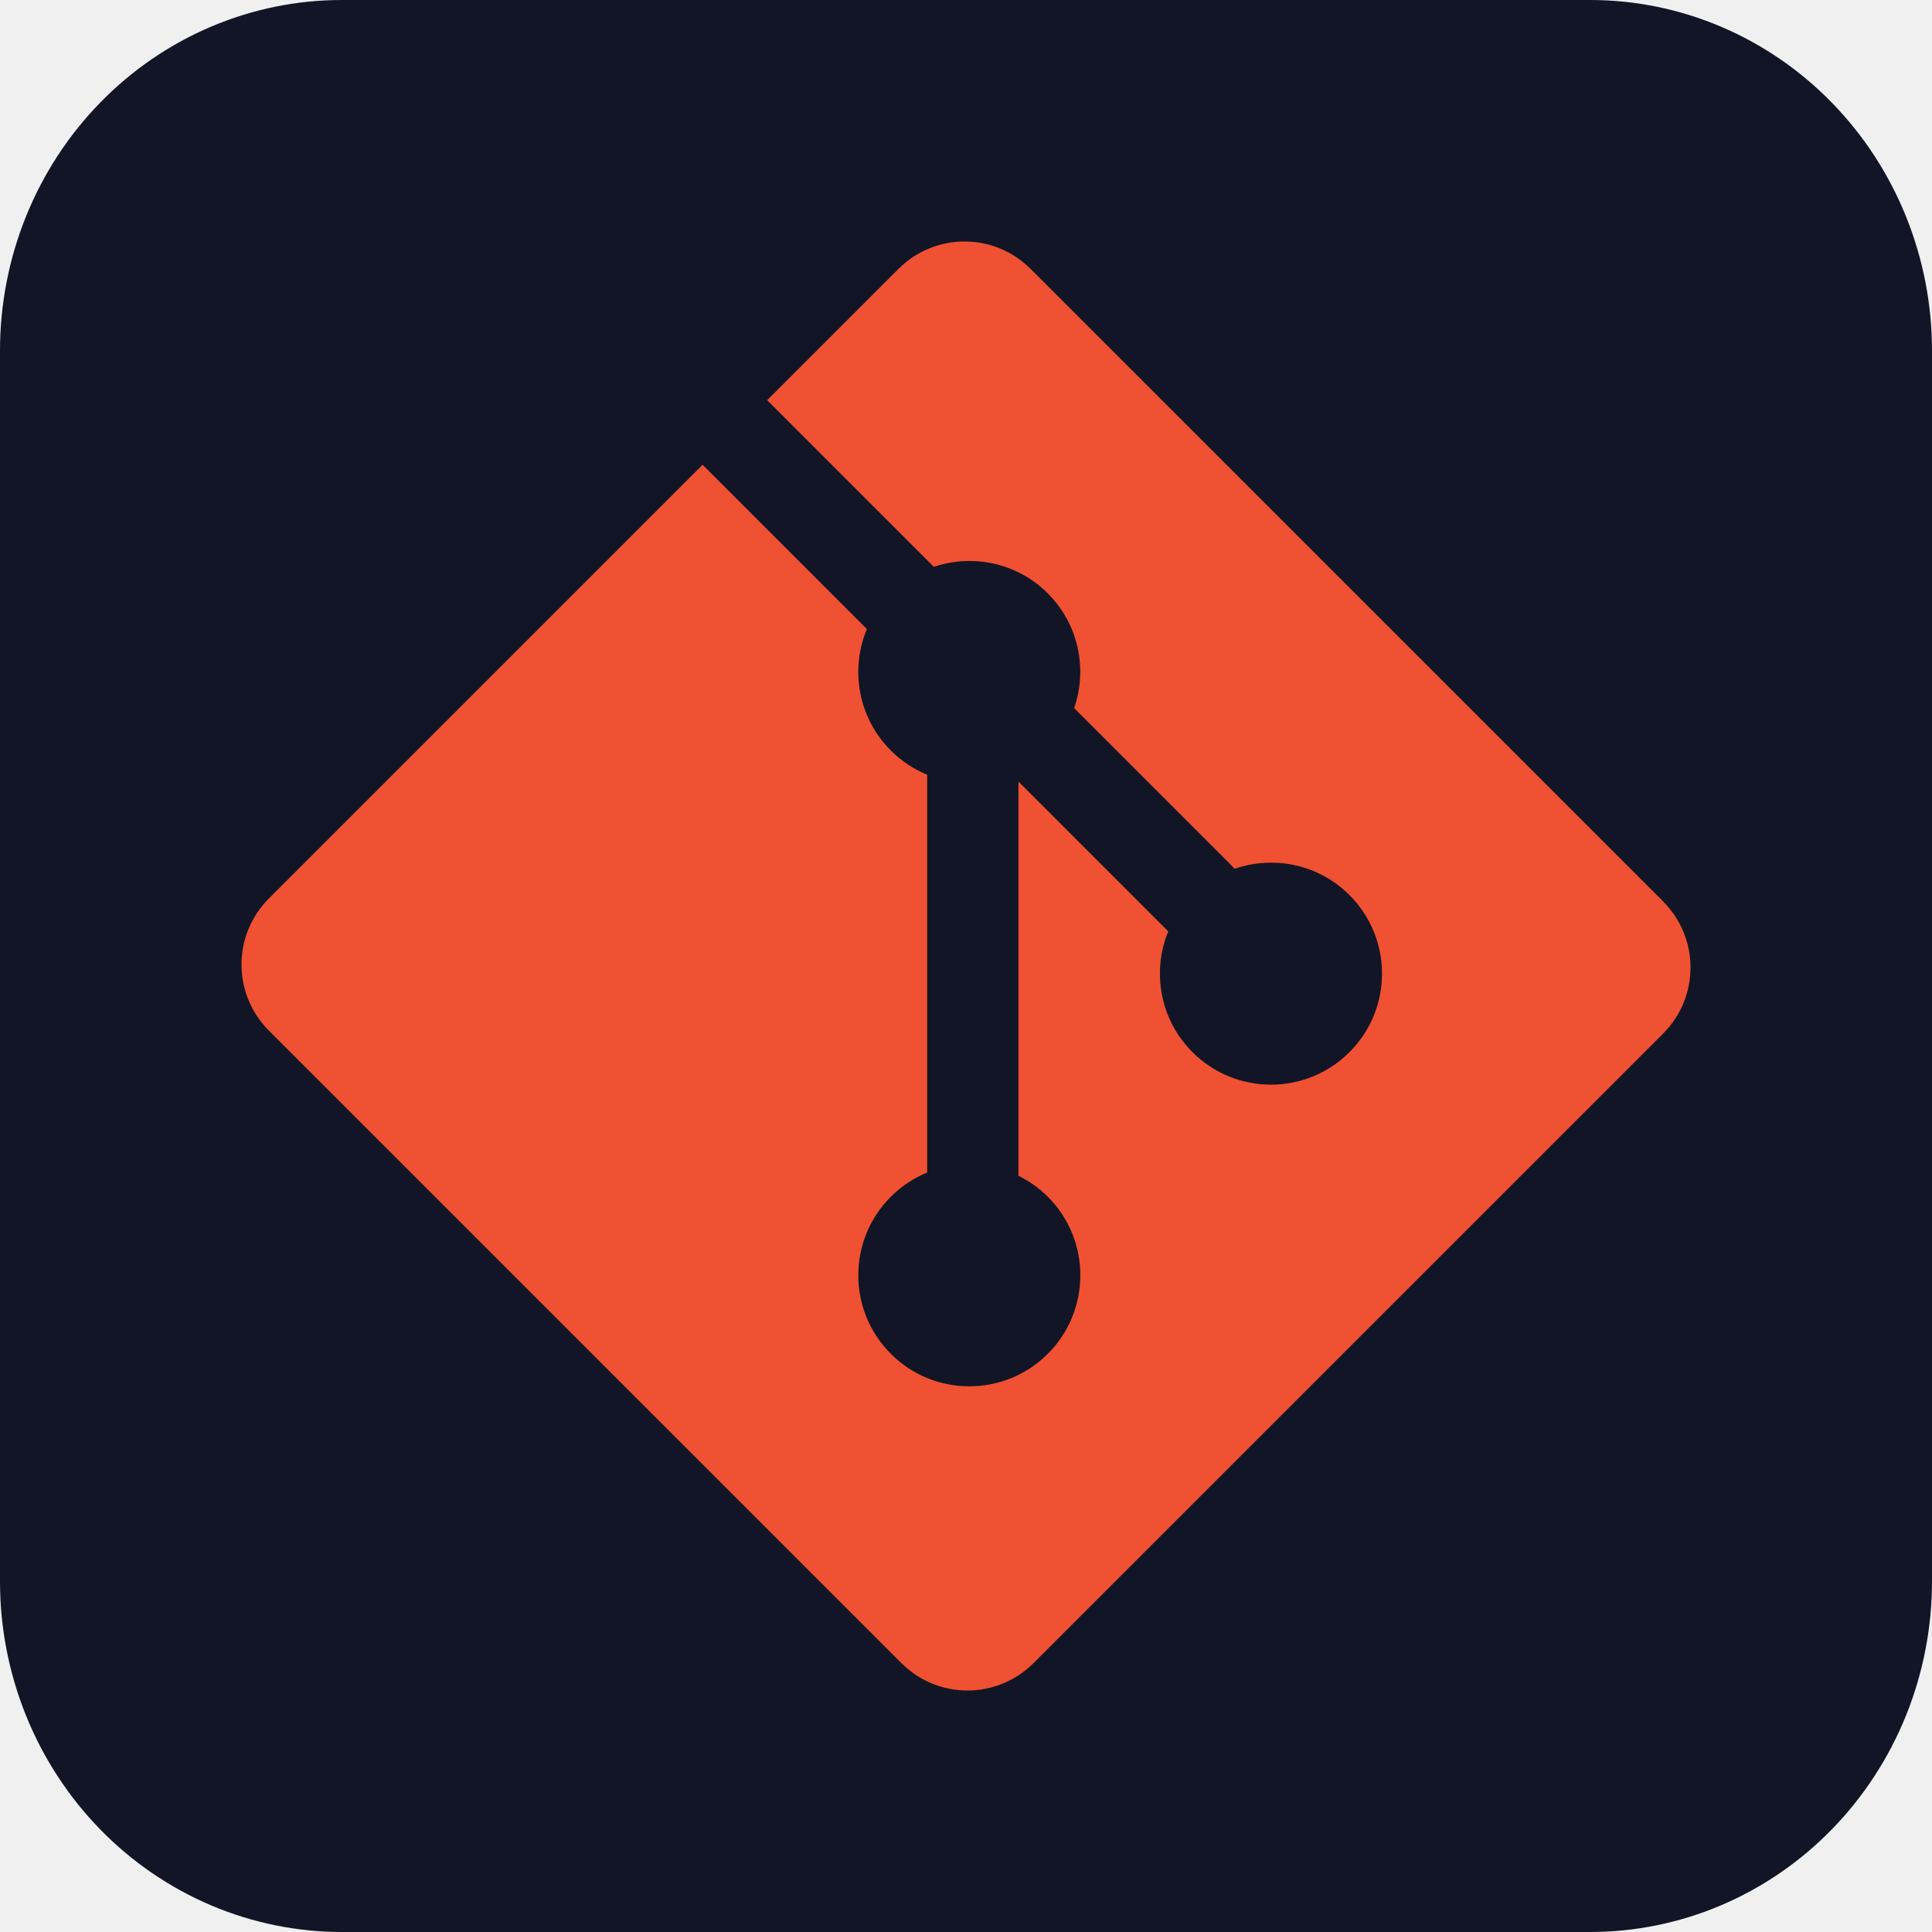
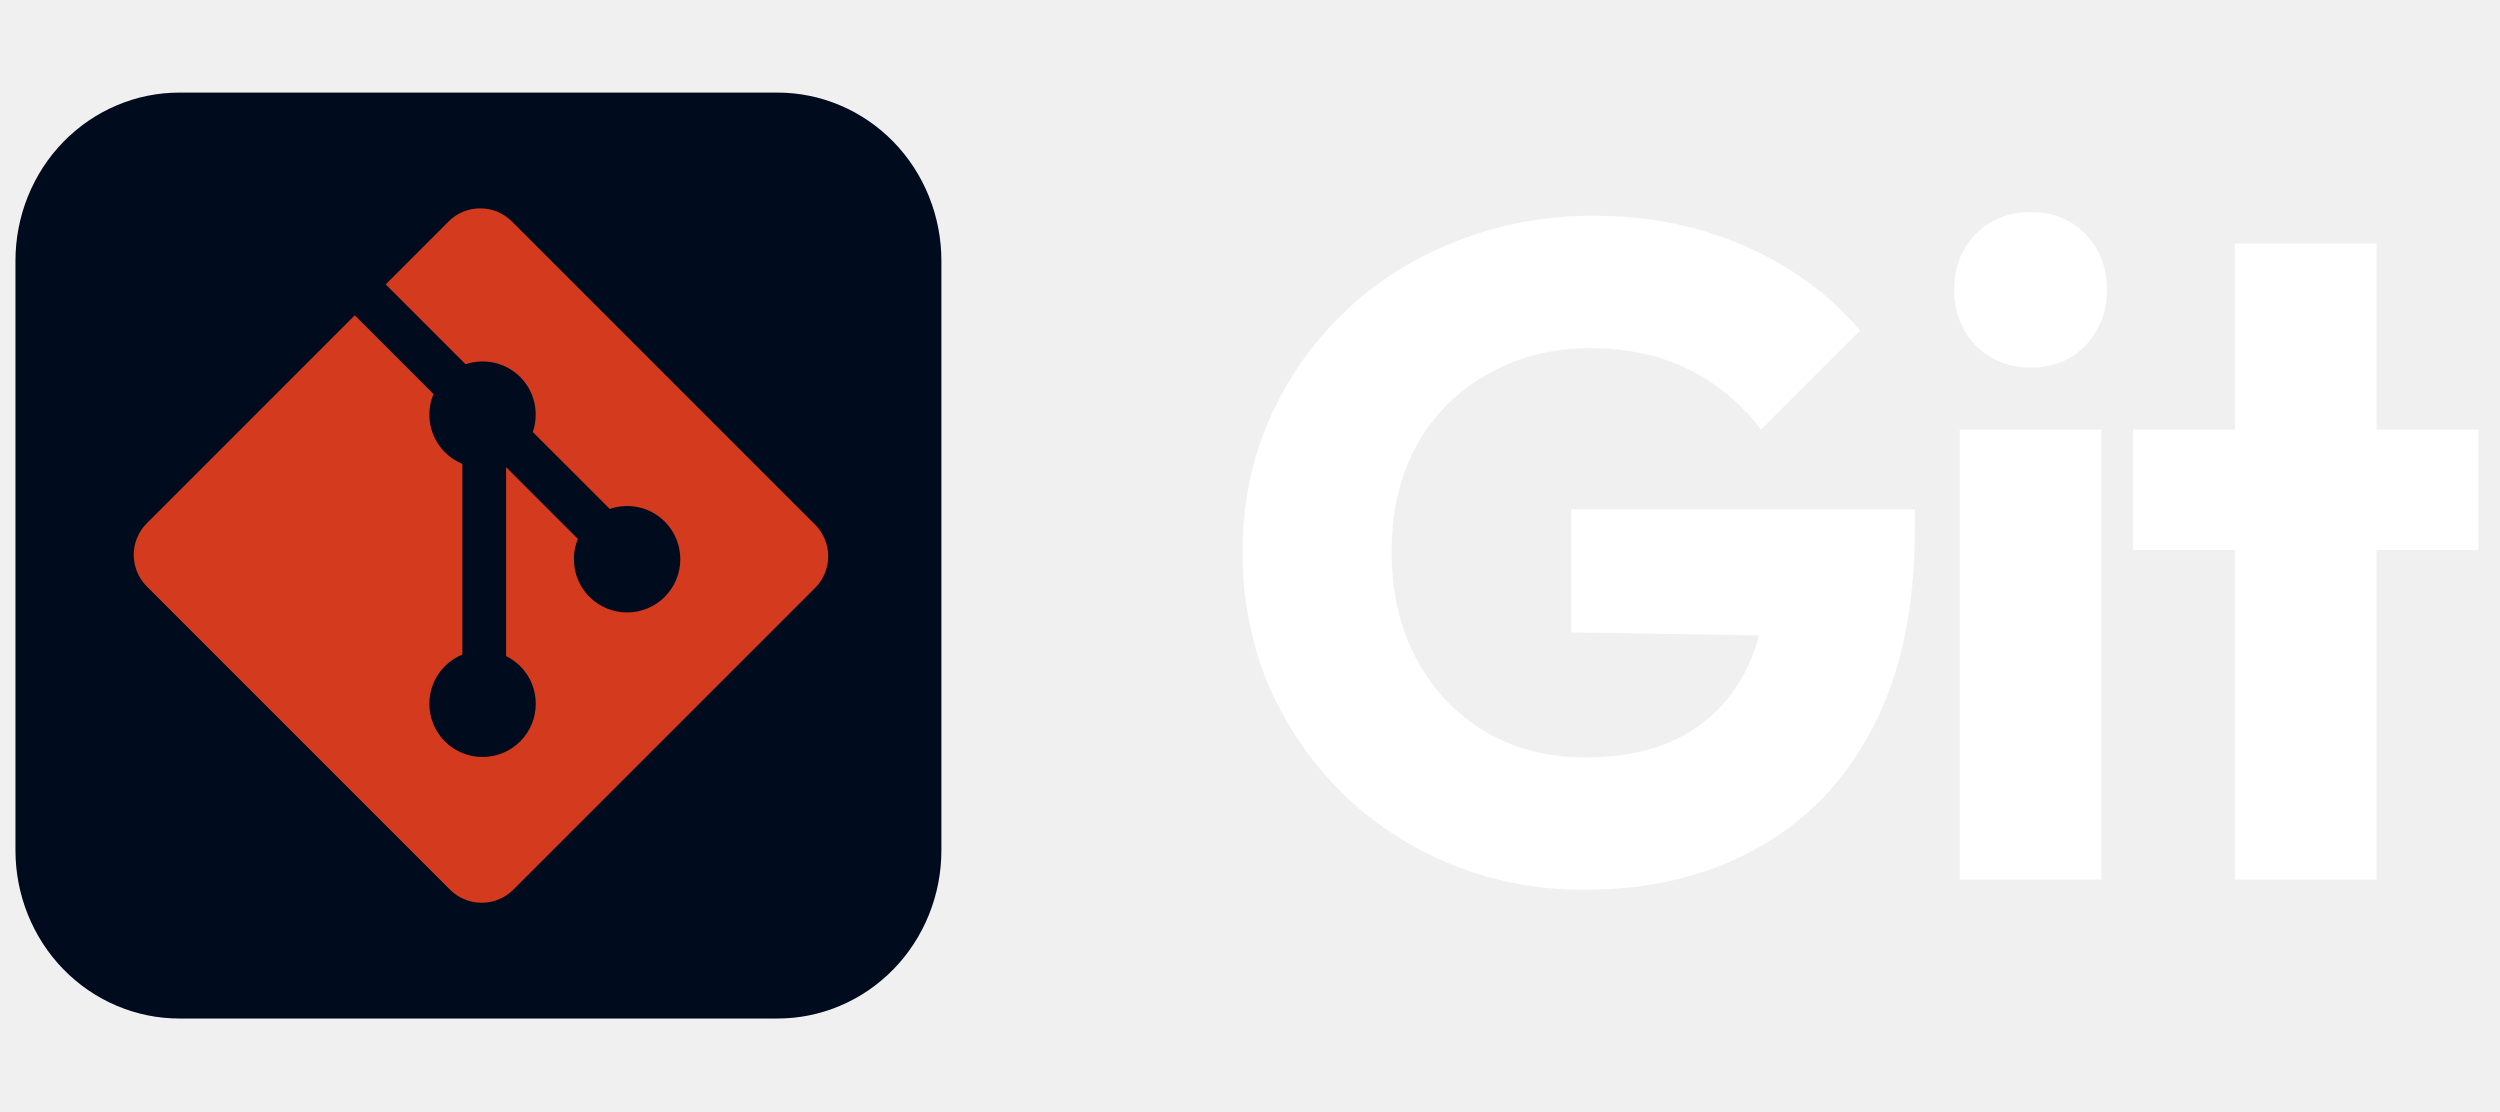
- <svg xmlns="http://www.w3.org/2000/svg" width="200" height="200" viewBox="0 0 200 200" fill="none">
-   <path d="M35.417 1.61203e-05H164.583C169.236 -0.004 173.843 0.932 178.142 2.756C182.441 4.58 186.347 7.255 189.636 10.629C192.926 14.003 195.535 18.009 197.313 22.419C199.091 26.828 200.004 31.553 200 36.325V163.675C200.004 168.447 199.091 173.172 197.313 177.581C195.535 181.991 192.926 185.997 189.636 189.371C186.347 192.745 182.441 195.42 178.142 197.244C173.843 199.068 169.236 200.004 164.583 200H35.417C30.765 200.004 26.157 199.068 21.858 197.244C17.559 195.42 13.653 192.745 10.364 189.371C7.074 185.997 4.465 181.991 2.687 177.581C0.909 173.172 -0.004 168.447 1.57173e-05 163.675V36.325C-0.004 31.553 0.909 26.828 2.687 22.419C4.465 18.009 7.074 14.003 10.364 10.629C13.653 7.255 17.559 4.58 21.858 2.756C26.157 0.932 30.765 -0.004 35.417 1.61203e-05V1.61203e-05Z" fill="#121526" />
-   <path d="M172.172 93.319L106.677 27.829C102.908 24.057 96.791 24.057 93.018 27.829L79.418 41.43L96.669 58.681C100.679 57.327 105.276 58.235 108.471 61.431C111.683 64.647 112.584 69.283 111.196 73.307L127.822 89.934C131.845 88.548 136.486 89.443 139.698 92.661C144.188 97.15 144.188 104.425 139.698 108.915C135.207 113.407 127.932 113.407 123.439 108.915C120.062 105.536 119.227 100.575 120.937 96.415L105.431 80.908L105.43 121.713C106.525 122.255 107.558 122.978 108.47 123.887C112.959 128.376 112.959 135.649 108.47 140.145C103.98 144.634 96.702 144.634 92.217 140.145C87.727 135.649 87.727 128.376 92.217 123.887C93.326 122.779 94.61 121.941 95.98 121.379V80.195C94.609 79.635 93.327 78.803 92.216 77.686C88.815 74.288 87.996 69.296 89.74 65.12L72.734 48.111L27.83 93.016C24.057 96.791 24.057 102.909 27.83 106.681L93.321 172.171C97.092 175.943 103.207 175.943 106.982 172.171L172.171 106.99C175.943 103.216 175.943 97.097 172.171 93.325" fill="#F05133" />
+ <svg xmlns="http://www.w3.org/2000/svg" width="54" height="24" viewBox="0 0 54 24" fill="none">
+   <path d="M3.876 2H16.792C17.258 2 17.718 2.093 18.148 2.276C18.578 2.458 18.969 2.726 19.298 3.063C19.627 3.4 19.887 3.801 20.065 4.242C20.243 4.683 20.334 5.155 20.334 5.632V18.367C20.334 18.845 20.243 19.317 20.065 19.758C19.887 20.199 19.627 20.6 19.298 20.937C18.969 21.274 18.578 21.542 18.148 21.724C17.718 21.907 17.258 22 16.792 22H3.876C3.41 22 2.95 21.907 2.52 21.724C2.09 21.542 1.699 21.274 1.37 20.937C1.041 20.6 0.781 20.199 0.603 19.758C0.425 19.317 0.334 18.845 0.334 18.367V5.632C0.334 5.155 0.425 4.683 0.603 4.242C0.781 3.801 1.041 3.4 1.37 3.063C1.699 2.726 2.09 2.458 2.52 2.276C2.95 2.093 3.41 2 3.876 2V2Z" fill="#000B1D" />
+   <path d="M17.606 11.332L11.056 4.783C10.68 4.406 10.068 4.406 9.69 4.783L8.331 6.143L10.056 7.868C10.457 7.733 10.916 7.824 11.236 8.143C11.557 8.465 11.647 8.928 11.508 9.331L13.171 10.993C13.573 10.855 14.037 10.944 14.358 11.266C14.807 11.715 14.807 12.443 14.358 12.892C13.909 13.341 13.182 13.341 12.732 12.892C12.395 12.554 12.311 12.057 12.482 11.641L10.932 10.091L10.932 14.171C11.041 14.226 11.145 14.298 11.236 14.389C11.685 14.838 11.685 15.565 11.236 16.015C10.787 16.463 10.059 16.463 9.61 16.015C9.161 15.565 9.161 14.838 9.61 14.389C9.721 14.278 9.85 14.194 9.987 14.138V10.02C9.85 9.963 9.721 9.88 9.61 9.769C9.27 9.429 9.188 8.93 9.363 8.512L7.662 6.811L3.172 11.302C2.794 11.679 2.794 12.291 3.172 12.668L9.721 19.217C10.098 19.594 10.709 19.594 11.087 19.217L17.606 12.699C17.983 12.322 17.983 11.71 17.606 11.332" fill="#D43B1E" />
+   <path d="M34.219 19.22C33.192 19.22 32.226 19.033 31.319 18.66C30.426 18.287 29.646 17.773 28.979 17.12C28.312 16.453 27.786 15.68 27.399 14.8C27.026 13.907 26.839 12.947 26.839 11.92C26.839 10.893 27.032 9.94 27.419 9.06C27.806 8.18 28.339 7.413 29.019 6.76C29.712 6.093 30.519 5.58 31.439 5.22C32.359 4.847 33.346 4.66 34.399 4.66C35.612 4.66 36.712 4.88 37.699 5.32C38.699 5.76 39.526 6.367 40.179 7.14L38.039 9.28C37.586 8.693 37.052 8.253 36.439 7.96C35.826 7.667 35.132 7.52 34.359 7.52C33.532 7.52 32.792 7.707 32.139 8.08C31.486 8.44 30.972 8.953 30.599 9.62C30.239 10.273 30.059 11.04 30.059 11.92C30.059 12.8 30.239 13.573 30.599 14.24C30.959 14.907 31.452 15.427 32.079 15.8C32.706 16.173 33.426 16.36 34.239 16.36C35.066 16.36 35.766 16.207 36.339 15.9C36.926 15.58 37.372 15.127 37.679 14.54C37.999 13.94 38.159 13.213 38.159 12.36L40.239 13.76L33.939 13.66V11H41.359V11.46C41.359 13.153 41.052 14.58 40.439 15.74C39.839 16.887 38.999 17.753 37.919 18.34C36.852 18.927 35.619 19.22 34.219 19.22ZM42.33 19V9.28H45.39V19H42.33ZM43.87 7.94C43.39 7.94 42.99 7.78 42.67 7.46C42.363 7.127 42.21 6.727 42.21 6.26C42.21 5.78 42.363 5.38 42.67 5.06C42.99 4.74 43.39 4.58 43.87 4.58C44.35 4.58 44.743 4.74 45.05 5.06C45.357 5.38 45.51 5.78 45.51 6.26C45.51 6.727 45.357 7.127 45.05 7.46C44.743 7.78 44.35 7.94 43.87 7.94ZM48.273 19V5.26H51.333V19H48.273ZM46.073 11.88V9.28H53.533V11.88H46.073Z" fill="white" />
</svg>
